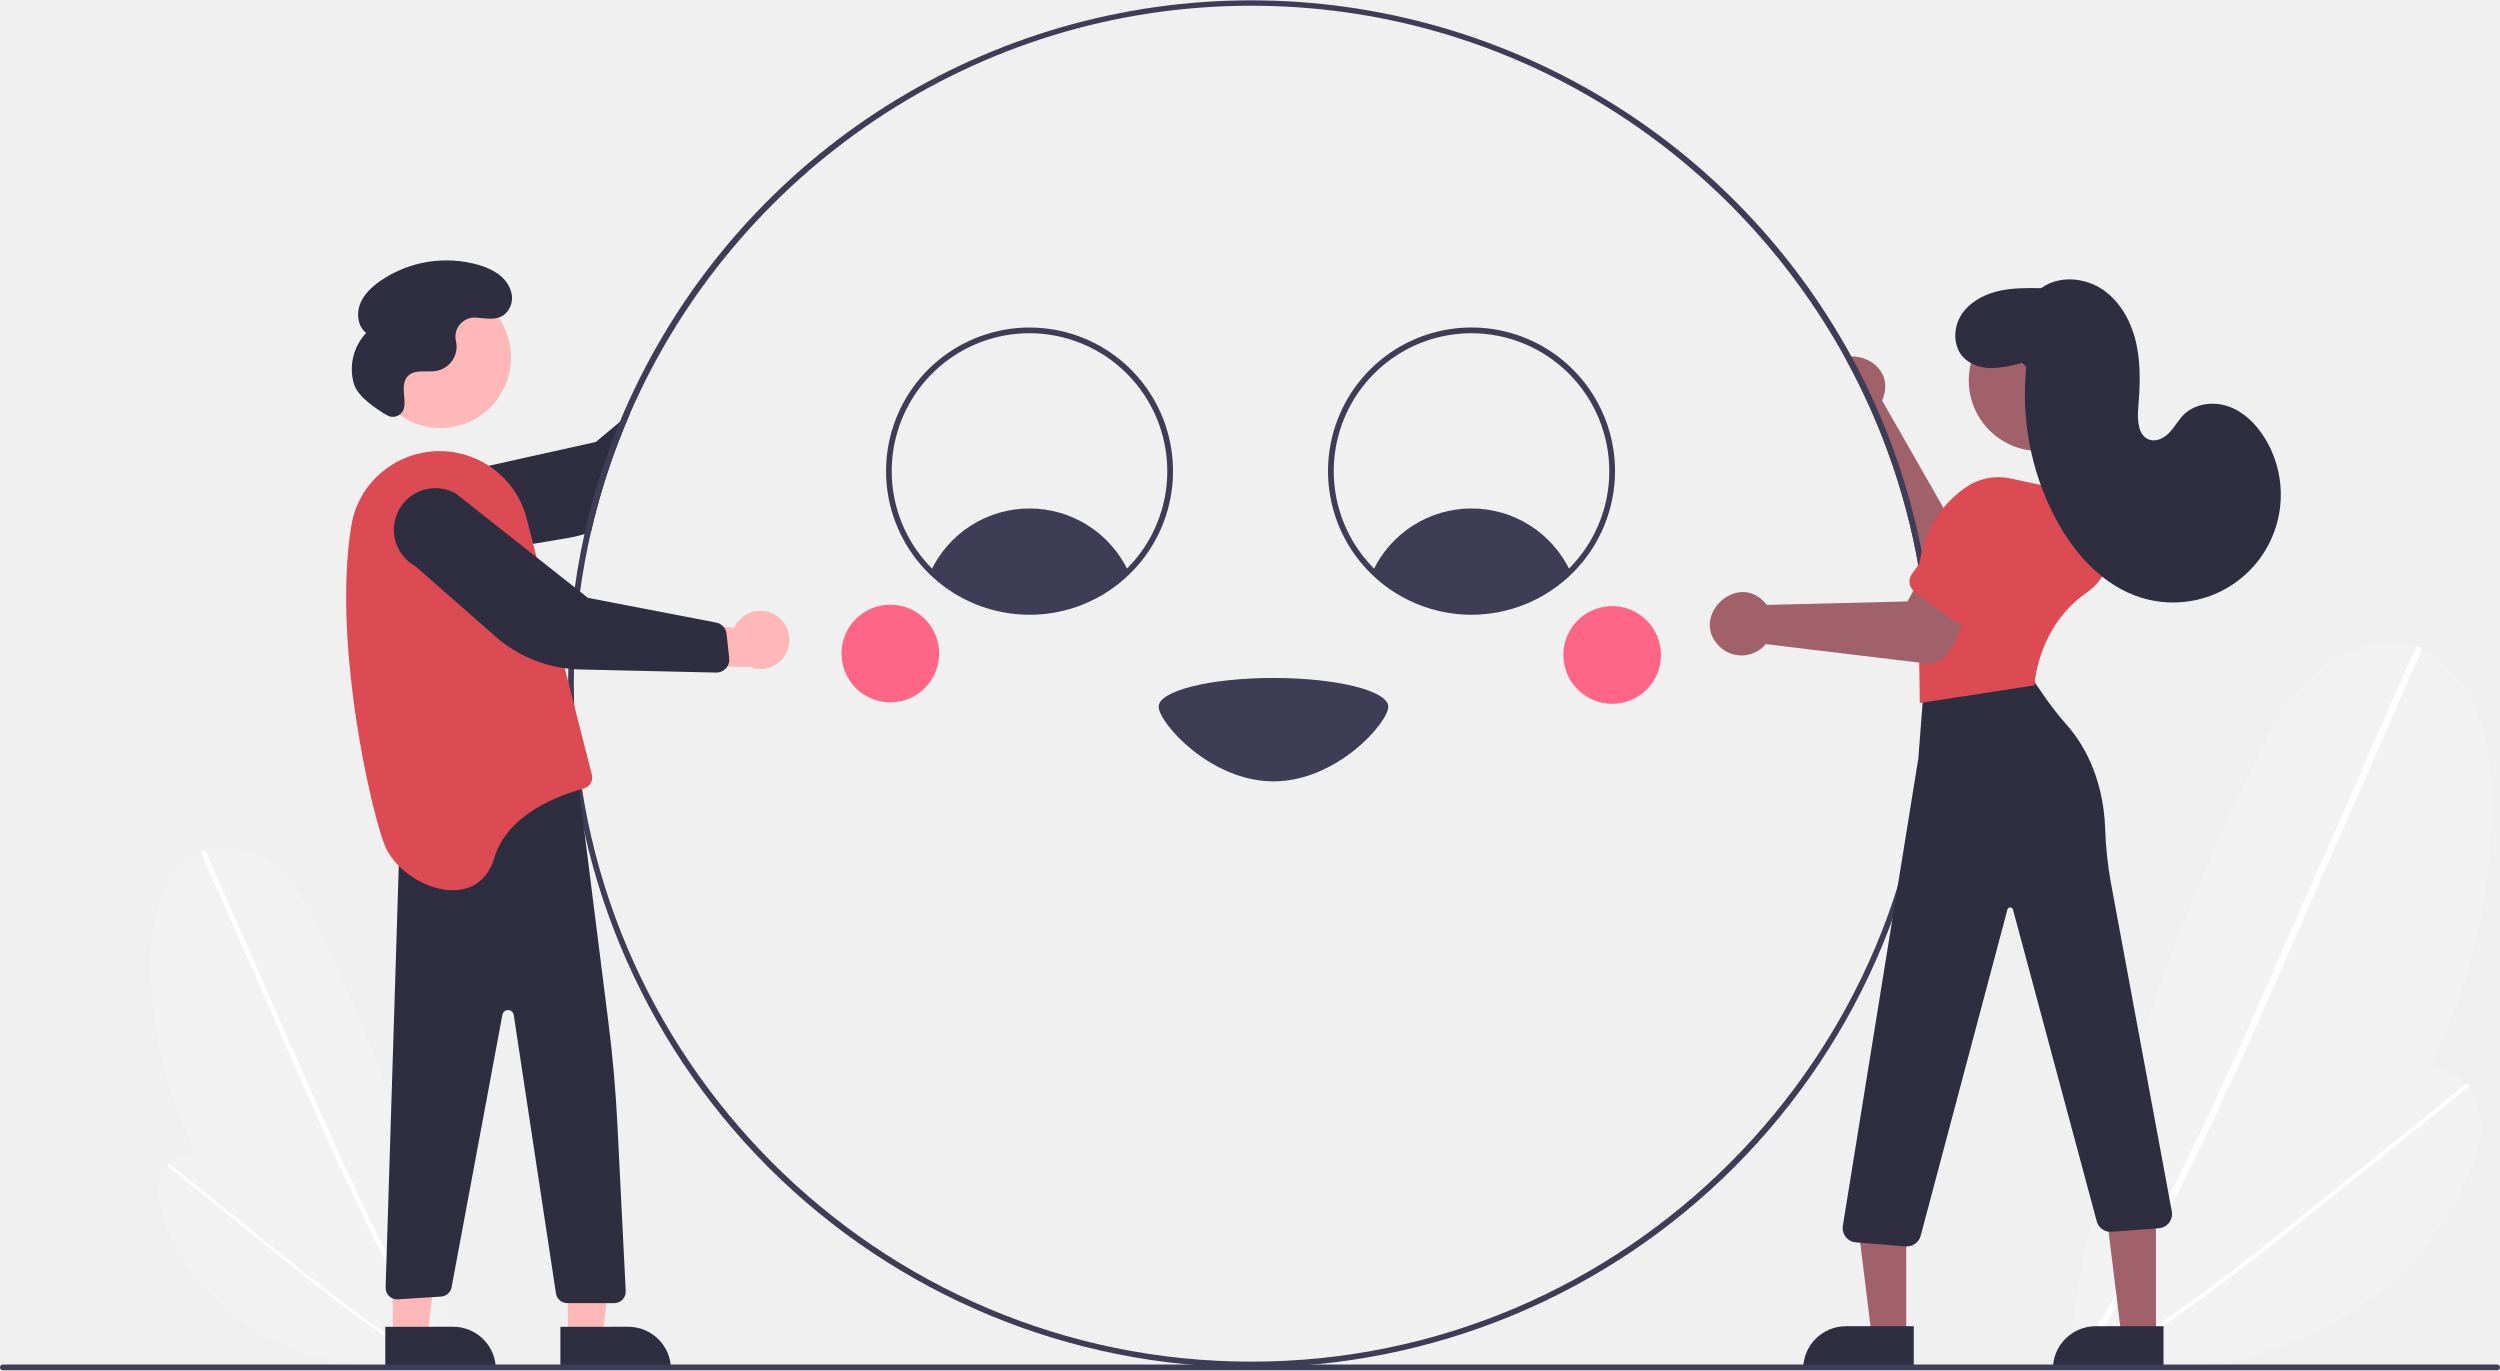
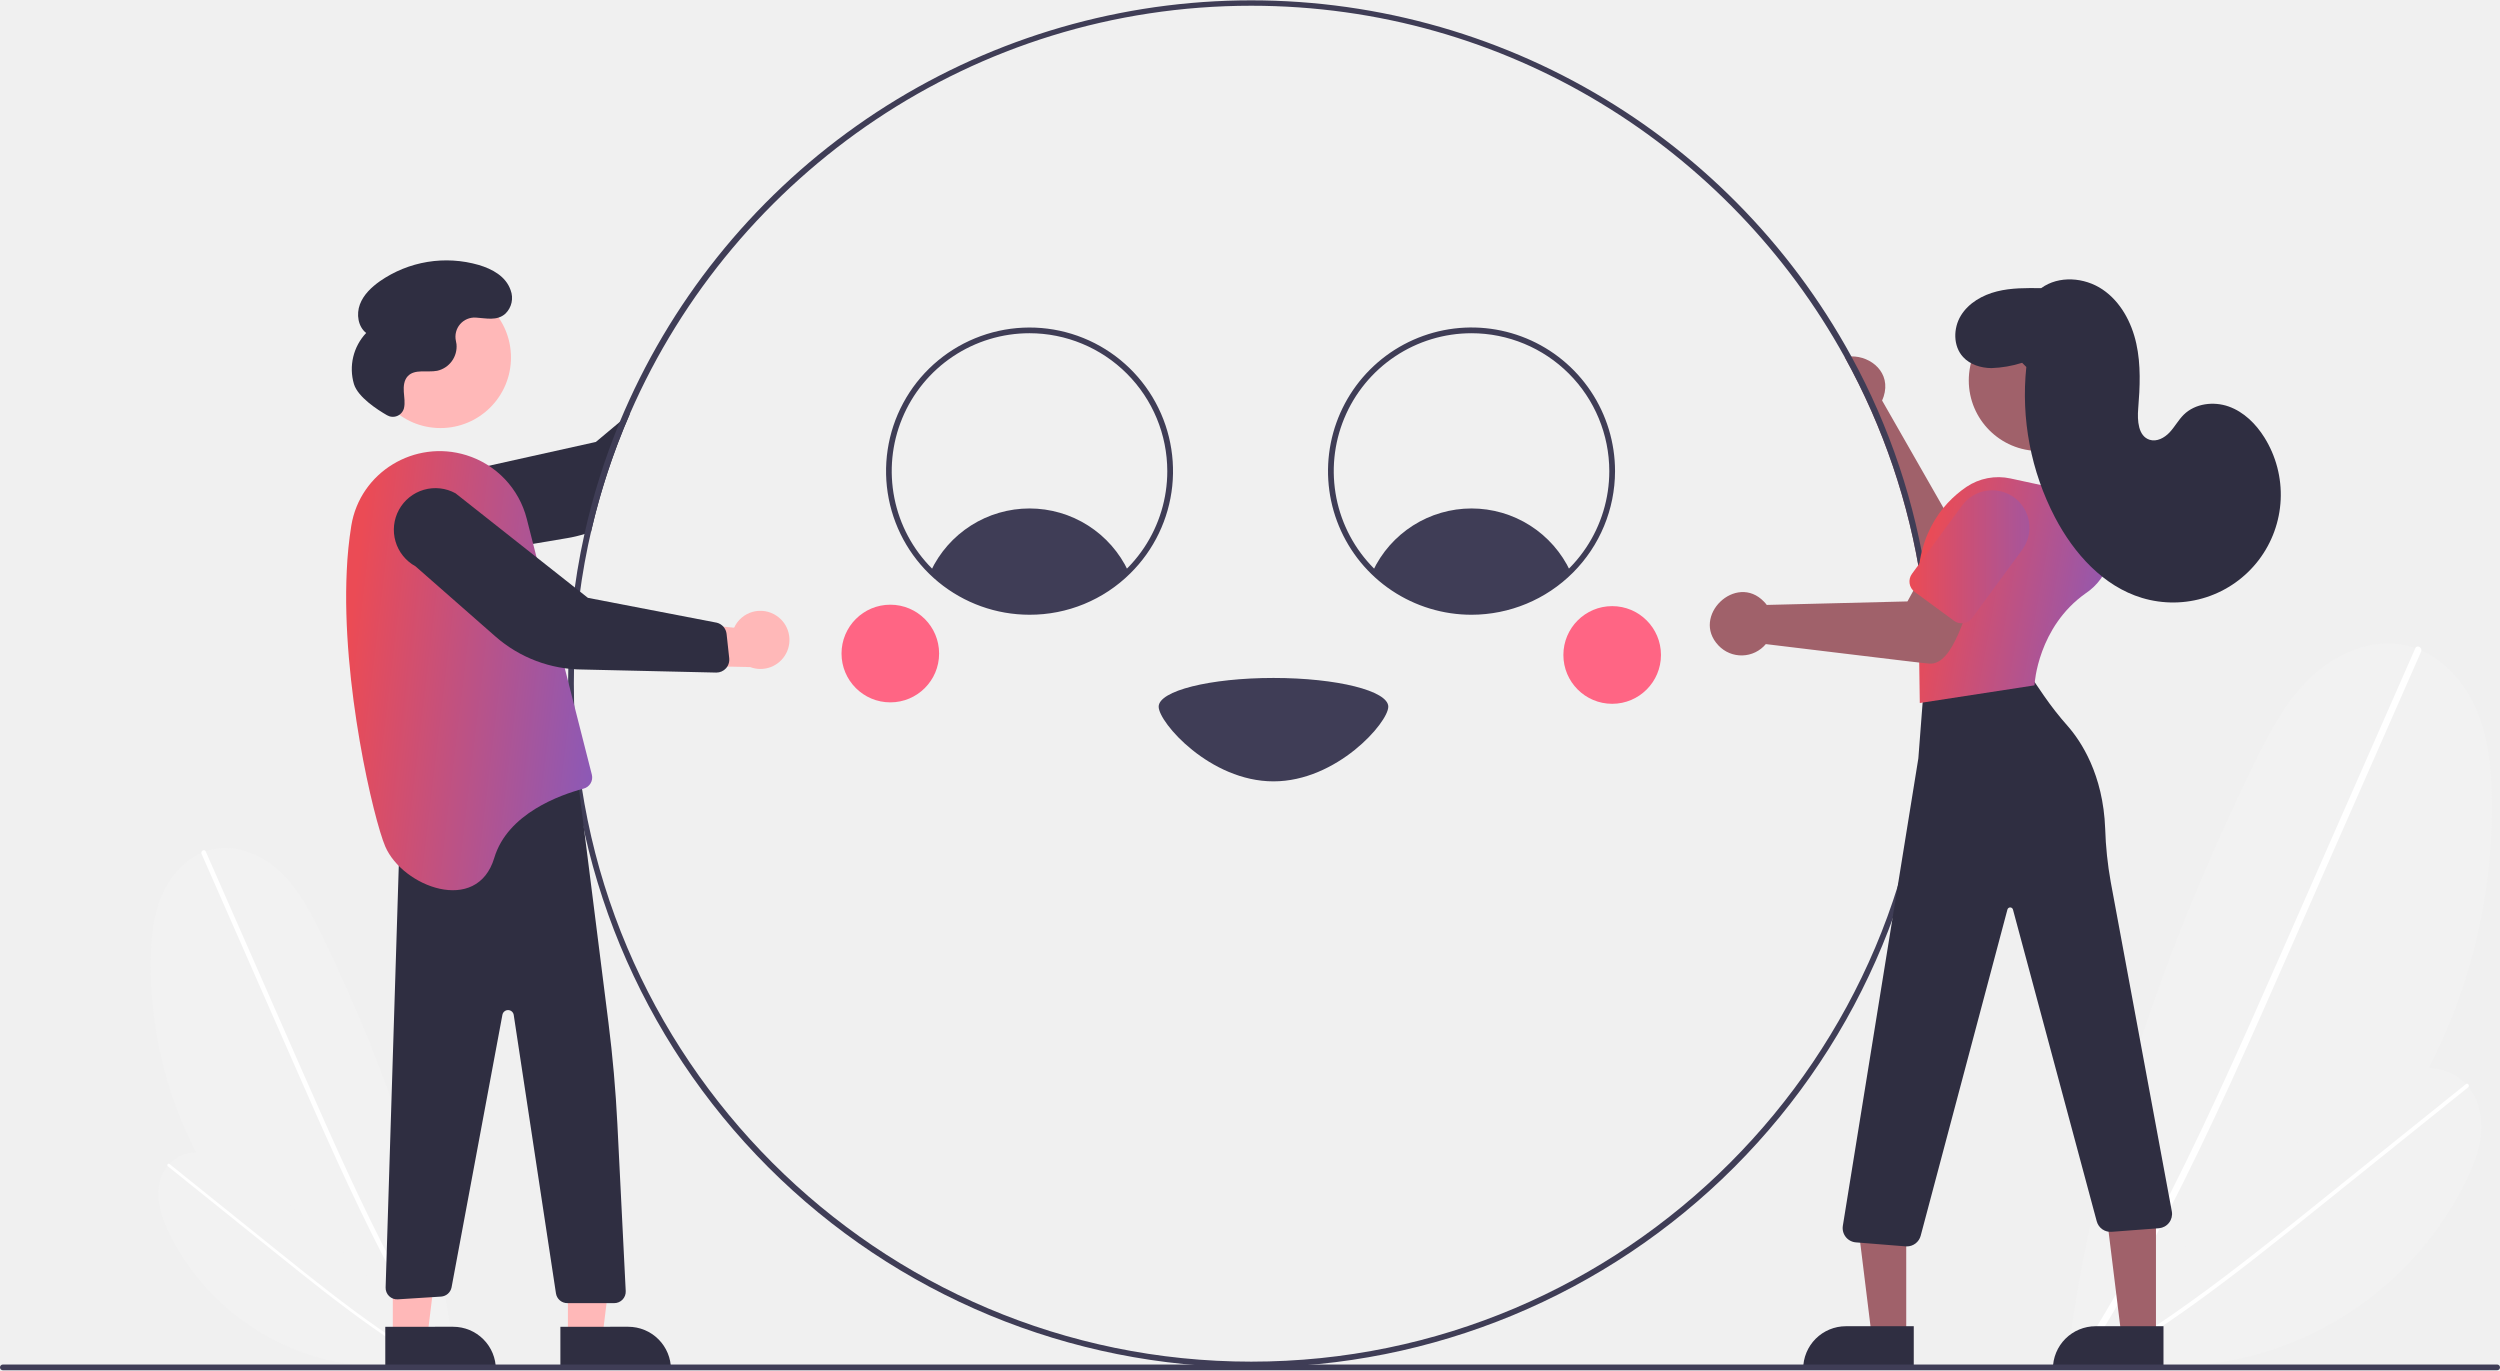
<svg xmlns="http://www.w3.org/2000/svg" width="343" height="188" viewBox="0 0 343 188" fill="none">
  <path d="M62.45 186.549C50.346 183.396 39.651 176.268 32.078 166.306C24.505 156.344 20.494 144.126 20.686 131.61C20.734 128.491 21.062 125.308 22.372 122.478C23.681 119.648 26.114 117.2 29.158 116.53C32.479 115.798 35.983 117.294 38.459 119.628C40.934 121.962 42.557 125.042 44.05 128.1C53.043 146.519 59.877 166.283 62.435 186.623L62.45 186.549Z" fill="#F2F2F2" />
  <path d="M27.652 117.145L33.956 131.478L40.259 145.812C42.255 150.351 44.247 154.893 46.311 159.402C48.356 163.872 50.471 168.311 52.728 172.678C54.981 177.039 57.376 181.329 59.976 185.493C60.299 186.012 60.626 186.528 60.956 187.043C61.185 187.399 61.756 187.069 61.526 186.71C58.876 182.576 56.435 178.313 54.145 173.97C51.853 169.622 49.711 165.197 47.648 160.737C45.573 156.253 43.579 151.733 41.59 147.21C39.496 142.45 37.402 137.69 35.309 132.929L29.006 118.596L28.222 116.812C28.051 116.424 27.483 116.76 27.652 117.145V117.145Z" fill="white" />
  <path d="M59.821 186.649C52.686 188.282 45.21 187.471 38.592 184.345C31.973 181.219 26.594 175.96 23.318 169.41C22.502 167.778 21.814 166.036 21.73 164.213C21.647 162.39 22.25 160.462 23.649 159.291C25.176 158.014 27.399 157.844 29.314 158.387C31.228 158.93 32.901 160.09 34.502 161.275C44.139 168.408 53.018 176.823 59.833 186.692L59.821 186.649Z" fill="#F2F2F2" />
  <path d="M23.034 160.018L30.173 165.757L37.312 171.495C39.572 173.313 41.832 175.132 44.119 176.916C46.387 178.684 48.682 180.417 51.032 182.074C53.378 183.73 55.779 185.31 58.252 186.77C58.56 186.951 58.869 187.131 59.179 187.309C59.394 187.433 59.601 187.107 59.385 186.982C56.894 185.552 54.477 183.998 52.117 182.362C49.754 180.725 47.448 179.006 45.174 177.248C42.887 175.48 40.632 173.672 38.38 171.862C36.009 169.956 33.638 168.05 31.267 166.144L24.128 160.405L23.24 159.691C23.047 159.536 22.842 159.864 23.034 160.018Z" fill="white" />
  <path d="M283.648 186.191C300.527 181.794 315.443 171.853 326.003 157.96C336.564 144.068 342.158 127.029 341.889 109.576C341.822 105.227 341.366 100.787 339.539 96.841C337.713 92.894 334.32 89.481 330.076 88.546C325.444 87.525 320.557 89.612 317.105 92.867C313.654 96.122 311.39 100.416 309.308 104.681C296.766 130.367 287.237 157.929 283.67 186.294L283.648 186.191Z" fill="#F2F2F2" />
-   <path d="M332.176 89.403L323.386 109.391L314.596 129.38C311.812 135.71 309.034 142.043 306.156 148.332C303.304 154.565 300.354 160.755 297.207 166.846C294.065 172.927 290.725 178.91 287.1 184.717C286.648 185.44 286.192 186.161 285.732 186.878C285.414 187.375 284.617 186.914 284.938 186.414C288.633 180.649 292.037 174.704 295.23 168.647C298.427 162.585 301.415 156.414 304.292 150.194C307.184 143.941 309.966 137.637 312.74 131.33C315.66 124.692 318.579 118.053 321.498 111.414L330.288 91.426L331.382 88.939C331.62 88.397 332.412 88.865 332.176 89.403V89.403Z" fill="white" />
+   <path d="M332.176 89.403L323.386 109.391L314.596 129.38C311.812 135.71 309.034 142.043 306.156 148.332C303.304 154.565 300.354 160.755 297.207 166.846C294.065 172.927 290.725 178.91 287.1 184.717C286.648 185.44 286.192 186.161 285.732 186.878C285.414 187.375 284.617 186.914 284.938 186.414C288.633 180.649 292.037 174.704 295.23 168.647C298.427 162.585 301.415 156.414 304.292 150.194C307.184 143.941 309.966 137.637 312.74 131.33C315.66 124.692 318.579 118.053 321.498 111.414L330.288 91.426L331.382 88.939C331.62 88.397 332.412 88.865 332.176 89.403Z" fill="white" />
  <path d="M287.314 186.33C297.263 188.607 307.688 187.476 316.919 183.117C326.149 178.757 333.649 171.423 338.218 162.288C339.356 160.012 340.316 157.584 340.432 155.042C340.549 152.499 339.708 149.81 337.757 148.178C335.627 146.397 332.527 146.16 329.857 146.917C327.187 147.674 324.854 149.292 322.622 150.944C309.182 160.891 296.8 172.626 287.297 186.389L287.314 186.33Z" fill="#F2F2F2" />
-   <path d="M338.617 149.191L328.662 157.194L318.706 165.197C315.554 167.731 312.403 170.268 309.213 172.756C306.05 175.222 302.849 177.638 299.573 179.95C296.301 182.258 292.953 184.462 289.504 186.498C289.075 186.751 288.644 187.002 288.211 187.25C287.912 187.422 287.623 186.968 287.924 186.794C291.398 184.8 294.769 182.633 298.06 180.351C301.355 178.067 304.571 175.671 307.742 173.219C310.931 170.754 314.075 168.233 317.217 165.708C320.523 163.05 323.83 160.392 327.136 157.734L337.091 149.731L338.33 148.736C338.599 148.519 338.885 148.976 338.617 149.191V149.191Z" fill="white" />
+   <path d="M338.617 149.191L328.662 157.194L318.706 165.197C315.554 167.731 312.403 170.268 309.213 172.756C306.05 175.222 302.849 177.638 299.573 179.95C296.301 182.258 292.953 184.462 289.504 186.498C289.075 186.751 288.644 187.002 288.211 187.25C287.912 187.422 287.623 186.968 287.924 186.794C291.398 184.8 294.769 182.633 298.06 180.351C301.355 178.067 304.571 175.671 307.742 173.219C310.931 170.754 314.075 168.233 317.217 165.708C320.523 163.05 323.83 160.392 327.136 157.734L337.091 149.731L338.33 148.736C338.599 148.519 338.885 148.976 338.617 149.191Z" fill="white" />
  <path d="M85.035 57.886V57.889L81.751 60.636L59.166 65.658C58.471 65.939 57.839 66.355 57.304 66.881C56.769 67.407 56.343 68.033 56.051 68.724C55.46 70.119 55.446 71.692 56.014 73.097C56.295 73.793 56.71 74.426 57.236 74.961C57.762 75.496 58.388 75.922 59.078 76.215C60.472 76.807 62.043 76.82 63.447 76.252L77.832 73.828C78.629 73.696 79.416 73.509 80.187 73.268C80.491 73.178 80.79 73.075 81.085 72.969C82.364 67.393 84.159 61.949 86.449 56.707L85.035 57.886Z" fill="#2F2E41" />
  <path d="M272.618 71.759L269.488 71.739L267.814 71.731L258.225 54.953C258.305 54.778 258.375 54.597 258.434 54.413C259.501 51.118 256.685 48.852 254.003 48.899C253.698 48.899 253.394 48.934 253.098 49.006C258.38 58.573 261.923 69.003 263.561 79.811C263.833 79.888 264.111 79.943 264.392 79.976C265.855 80.108 267.328 80.058 268.779 79.827C270.732 79.578 272.579 79.228 273.564 79.302L272.618 71.759Z" fill="#A0616A" />
-   <path d="M282.937 72.079L271.43 70.479C271.008 70.42 270.58 70.516 270.223 70.747C269.866 70.979 269.604 71.331 269.485 71.74C269.46 71.822 269.442 71.907 269.429 71.992L268.508 78.625C268.446 79.09 268.569 79.561 268.851 79.936C269.134 80.311 269.552 80.559 270.016 80.627L281.523 82.228C282.868 82.415 284.232 82.061 285.315 81.242C286.399 80.423 287.113 79.206 287.3 77.861C287.487 76.515 287.133 75.15 286.315 74.065C285.497 72.981 284.281 72.266 282.937 72.079V72.079Z" fill="#DC4B53" />
-   <path d="M264.39 79.977C262.798 69.083 259.28 58.559 254.002 48.9C245.515 33.369 232.816 20.555 217.369 11.935C201.921 3.314 184.354 -0.761 166.692 0.178C149.031 1.118 131.994 7.033 117.546 17.244C103.098 27.454 91.828 41.543 85.034 57.886V57.89C82.974 62.865 81.351 68.011 80.186 73.269C78.692 80.011 77.941 86.897 77.945 93.803C77.945 118.681 87.82 142.54 105.397 160.132C122.973 177.723 146.813 187.606 171.67 187.606C196.527 187.606 220.366 177.723 237.943 160.132C255.52 142.54 265.394 118.681 265.394 93.803C265.396 89.176 265.06 84.555 264.39 79.977V79.977ZM171.67 186.818C120.425 186.818 78.733 145.091 78.733 93.803C78.718 81.037 81.345 68.407 86.447 56.708C100.79 23.825 133.593 0.788 171.67 0.788C206.698 0.788 237.261 20.286 253.096 49.006C258.378 58.574 261.921 69.004 263.559 79.811C264.258 84.442 264.608 89.119 264.607 93.803C264.607 145.091 222.915 186.818 171.67 186.818Z" fill="#3F3D56" />
+   <path d="M282.937 72.079L271.43 70.479C271.008 70.42 270.58 70.516 270.223 70.747C269.866 70.979 269.604 71.331 269.485 71.74C269.46 71.822 269.442 71.907 269.429 71.992L268.508 78.625C268.446 79.09 268.569 79.561 268.851 79.936C269.134 80.311 269.552 80.559 270.016 80.627L281.523 82.228C282.868 82.415 284.232 82.061 285.315 81.242C286.399 80.423 287.113 79.206 287.3 77.861C287.487 76.515 287.133 75.15 286.315 74.065C285.497 72.981 284.281 72.266 282.937 72.079V72.079Z" fill="url(#paint0_linear_318_151)" />
+   <path d="M264.39 79.977C262.798 69.083 259.28 58.559 254.002 48.9C245.515 33.369 232.816 20.555 217.369 11.935C201.921 3.314 184.354 -0.761 166.692 0.178C149.031 1.118 131.994 7.033 117.546 17.244C103.098 27.454 91.828 41.543 85.034 57.886V57.89C82.974 62.865 81.351 68.011 80.186 73.269C78.692 80.011 77.941 86.897 77.945 93.803C77.945 118.681 87.82 142.54 105.397 160.132C122.973 177.723 146.813 187.606 171.67 187.606C196.527 187.606 220.366 177.723 237.943 160.132C255.52 142.54 265.394 118.681 265.394 93.803C265.396 89.176 265.06 84.555 264.39 79.977ZM171.67 186.818C120.425 186.818 78.733 145.091 78.733 93.803C78.718 81.037 81.345 68.407 86.447 56.708C100.79 23.825 133.593 0.788 171.67 0.788C206.698 0.788 237.261 20.286 253.096 49.006C258.378 58.574 261.921 69.004 263.559 79.811C264.258 84.442 264.608 89.119 264.607 93.803C264.607 145.091 222.915 186.818 171.67 186.818Z" fill="#3F3D56" />
  <path d="M141.25 84.343C136.69 84.342 132.272 82.757 128.749 79.859C125.227 76.96 122.82 72.927 121.938 68.449C121.056 63.972 121.755 59.326 123.915 55.307C126.075 51.287 129.562 48.143 133.781 46.411C138 44.679 142.689 44.466 147.047 45.809C151.405 47.152 155.162 49.968 157.677 53.776C160.191 57.583 161.307 62.146 160.834 66.685C160.36 71.225 158.327 75.459 155.081 78.664C151.403 82.314 146.43 84.356 141.25 84.343ZM141.25 45.718C137.511 45.718 133.856 46.828 130.747 48.906C127.638 50.985 125.215 53.94 123.784 57.397C122.353 60.854 121.979 64.659 122.708 68.329C123.437 71.999 125.238 75.37 127.882 78.016C130.526 80.662 133.894 82.464 137.561 83.194C141.228 83.924 145.029 83.549 148.483 82.117C151.938 80.685 154.89 78.26 156.967 75.148C159.044 72.037 160.153 68.379 160.152 64.637C160.147 59.621 158.153 54.812 154.61 51.266C151.066 47.719 146.262 45.724 141.25 45.718Z" fill="#3F3D56" />
-   <path d="M201.893 84.344C197.999 84.344 194.192 83.188 190.954 81.022C187.716 78.857 185.192 75.779 183.702 72.178C182.212 68.578 181.822 64.615 182.581 60.793C183.341 56.97 185.217 53.459 187.97 50.703C190.724 47.947 194.232 46.07 198.052 45.309C201.871 44.549 205.83 44.939 209.428 46.431C213.026 47.922 216.101 50.448 218.265 53.689C220.428 56.93 221.583 60.74 221.583 64.637C221.577 69.862 219.501 74.871 215.81 78.565C212.118 82.26 207.113 84.338 201.893 84.344V84.344ZM201.893 45.719C198.155 45.719 194.5 46.828 191.392 48.907C188.283 50.986 185.86 53.941 184.43 57.398C182.999 60.854 182.625 64.658 183.354 68.328C184.083 71.998 185.884 75.369 188.527 78.014C191.171 80.66 194.539 82.462 198.205 83.192C201.872 83.922 205.673 83.547 209.127 82.115C212.581 80.683 215.533 78.259 217.61 75.148C219.687 72.037 220.796 68.379 220.796 64.637C220.79 59.621 218.797 54.813 215.253 51.266C211.709 47.72 206.905 45.725 201.893 45.719V45.719Z" fill="#3F3D56" />
-   <path d="M154.804 78.384C151.193 81.95 146.323 83.949 141.25 83.949C136.177 83.949 131.307 81.95 127.695 78.384C128.903 75.806 130.819 73.626 133.219 72.099C135.62 70.572 138.405 69.761 141.25 69.761C144.094 69.761 146.88 70.572 149.281 72.099C151.681 73.626 153.597 75.806 154.804 78.384V78.384Z" fill="#3F3D56" />
-   <path d="M215.449 78.384C211.837 81.95 206.968 83.949 201.894 83.949C196.821 83.949 191.952 81.95 188.34 78.384C189.547 75.806 191.463 73.626 193.864 72.099C196.264 70.572 199.05 69.761 201.894 69.761C204.739 69.761 207.525 70.572 209.925 72.099C212.326 73.626 214.242 75.806 215.449 78.384V78.384Z" fill="#3F3D56" />
+   <path d="M201.893 84.344C197.999 84.344 194.192 83.188 190.954 81.022C187.716 78.857 185.192 75.779 183.702 72.178C182.212 68.578 181.822 64.615 182.581 60.793C183.341 56.97 185.217 53.459 187.97 50.703C190.724 47.947 194.232 46.07 198.052 45.309C201.871 44.549 205.83 44.939 209.428 46.431C213.026 47.922 216.101 50.448 218.265 53.689C220.428 56.93 221.583 60.74 221.583 64.637C221.577 69.862 219.501 74.871 215.81 78.565C212.118 82.26 207.113 84.338 201.893 84.344ZM201.893 45.719C198.155 45.719 194.5 46.828 191.392 48.907C188.283 50.986 185.86 53.941 184.43 57.398C182.999 60.854 182.625 64.658 183.354 68.328C184.083 71.998 185.884 75.369 188.527 78.014C191.171 80.66 194.539 82.462 198.205 83.192C201.872 83.922 205.673 83.547 209.127 82.115C212.581 80.683 215.533 78.259 217.61 75.148C219.687 72.037 220.796 68.379 220.796 64.637C220.79 59.621 218.797 54.813 215.253 51.266C211.709 47.72 206.905 45.725 201.893 45.719Z" fill="#3F3D56" />
+   <path d="M154.804 78.384C151.193 81.95 146.323 83.949 141.25 83.949C136.177 83.949 131.307 81.95 127.695 78.384C128.903 75.806 130.819 73.626 133.219 72.099C135.62 70.572 138.405 69.761 141.25 69.761C144.094 69.761 146.88 70.572 149.281 72.099C151.681 73.626 153.597 75.806 154.804 78.384Z" fill="#3F3D56" />
+   <path d="M215.449 78.384C211.837 81.95 206.968 83.949 201.894 83.949C196.821 83.949 191.952 81.95 188.34 78.384C189.547 75.806 191.463 73.626 193.864 72.099C196.264 70.572 199.05 69.761 201.894 69.761C204.739 69.761 207.525 70.572 209.925 72.099C212.326 73.626 214.242 75.806 215.449 78.384Z" fill="#3F3D56" />
  <path d="M158.969 96.956C158.969 94.779 166.021 93.015 174.721 93.015C183.42 93.015 190.473 94.779 190.473 96.956C190.473 99.133 183.42 107.203 174.721 107.203C166.021 107.203 158.969 99.133 158.969 96.956Z" fill="#3F3D56" />
  <path d="M122.152 96.365C125.849 96.365 128.846 93.365 128.846 89.665C128.846 85.965 125.849 82.965 122.152 82.965C118.454 82.965 115.457 85.965 115.457 89.665C115.457 93.365 118.454 96.365 122.152 96.365Z" fill="#FF6584" />
  <path d="M221.191 96.562C224.888 96.562 227.885 93.562 227.885 89.861C227.885 86.161 224.888 83.161 221.191 83.161C217.493 83.161 214.496 86.161 214.496 89.861C214.496 93.562 217.493 96.562 221.191 96.562Z" fill="#FF6584" />
  <path d="M77.919 182.625L82.747 182.625L85.043 163.987L77.918 163.988L77.919 182.625Z" fill="#FFB8B8" />
-   <path d="M92.059 187.899L76.885 187.9L76.885 182.033L86.196 182.032C87.751 182.032 89.242 182.65 90.341 183.751C91.441 184.851 92.058 186.343 92.059 187.899V187.899V187.899Z" fill="#2F2E41" />
+   <path d="M92.059 187.899L76.885 187.9L76.885 182.033L86.196 182.032C87.751 182.032 89.242 182.65 90.341 183.751C91.441 184.851 92.058 186.343 92.059 187.899Z" fill="#2F2E41" />
  <path d="M53.895 182.625L58.723 182.625L61.02 163.987L53.895 163.988L53.895 182.625Z" fill="#FFB8B8" />
-   <path d="M68.035 187.899L52.862 187.9L52.861 182.033L62.172 182.032C63.727 182.032 65.218 182.65 66.318 183.751C67.417 184.851 68.035 186.343 68.035 187.899V187.899V187.899Z" fill="#2F2E41" />
+   <path d="M68.035 187.899L52.862 187.9L52.861 182.033L62.172 182.032C63.727 182.032 65.218 182.65 66.318 183.751C67.417 184.851 68.035 186.343 68.035 187.899Z" fill="#2F2E41" />
  <path d="M79.237 106.664L83.481 140.317C84.064 144.944 84.473 149.587 84.706 154.248L85.849 177.135C85.86 177.348 85.827 177.561 85.753 177.762C85.678 177.962 85.564 178.145 85.417 178.3C85.27 178.455 85.093 178.578 84.897 178.662C84.7 178.746 84.489 178.79 84.276 178.79H77.835C77.458 178.79 77.093 178.655 76.808 178.409C76.522 178.163 76.334 177.823 76.277 177.45L70.484 139.253C70.456 139.069 70.364 138.901 70.224 138.778C70.084 138.656 69.905 138.587 69.719 138.584C69.533 138.58 69.352 138.643 69.208 138.761C69.063 138.879 68.966 139.044 68.931 139.227L61.953 176.637C61.884 176.973 61.707 177.277 61.449 177.504C61.191 177.73 60.867 177.866 60.525 177.892L54.596 178.268C54.376 178.284 54.155 178.254 53.948 178.179C53.74 178.104 53.55 177.986 53.391 177.834C53.232 177.681 53.106 177.496 53.023 177.291C52.94 177.087 52.9 176.867 52.907 176.646L54.821 115.335L79.237 106.664Z" fill="#2F2E41" />
  <path d="M60.434 58.73C65.776 58.73 70.106 54.396 70.106 49.049C70.106 43.703 65.776 39.369 60.434 39.369C55.092 39.369 50.762 43.703 50.762 49.049C50.762 54.396 55.092 58.73 60.434 58.73Z" fill="#FFB8B8" />
-   <path d="M52.851 116.123C55.214 121.641 65.453 125.582 67.816 117.699C69.643 111.606 76.881 109.044 80.075 108.197C80.476 108.09 80.82 107.829 81.03 107.47C81.241 107.112 81.302 106.685 81.201 106.281L72.273 71.184C71.754 69.14 70.718 67.263 69.266 65.734C67.814 64.205 65.994 63.074 63.98 62.45C56.884 60.251 49.402 64.779 48.2 72.114C47.872 74.171 47.663 76.245 47.574 78.326C46.834 93.811 51.296 112.489 52.851 116.123Z" fill="#DC4B53" />
-   <path d="M106.575 84.504C106.098 84.175 105.556 83.954 104.985 83.857C104.414 83.761 103.829 83.79 103.271 83.944C102.713 84.099 102.195 84.373 101.755 84.749C101.314 85.125 100.961 85.593 100.721 86.12L86.711 84.798L90.146 91.259L102.924 91.524C103.835 91.869 104.842 91.868 105.752 91.52C106.663 91.172 107.415 90.502 107.865 89.637C108.315 88.772 108.432 87.771 108.194 86.825C107.956 85.879 107.38 85.053 106.575 84.504V84.504Z" fill="#FFB8B8" />
-   <path d="M99.607 91.689C99.441 91.875 99.237 92.023 99.01 92.124C98.782 92.226 98.536 92.278 98.287 92.278L79.999 91.86C75.572 91.856 71.297 90.244 67.97 87.322L57.004 77.697C56.346 77.336 55.765 76.85 55.295 76.264C54.824 75.679 54.474 75.006 54.264 74.285C54.054 73.564 53.987 72.809 54.069 72.062C54.151 71.316 54.379 70.592 54.74 69.934C55.101 69.276 55.589 68.695 56.174 68.225C56.76 67.756 57.432 67.406 58.153 67.197C58.874 66.988 59.629 66.923 60.375 67.006C61.121 67.089 61.843 67.318 62.5 67.681L80.661 82.024L98.344 85.434C98.698 85.521 99.016 85.715 99.257 85.989C99.497 86.263 99.647 86.604 99.687 86.966L100.05 90.313C100.089 90.672 100.018 91.034 99.846 91.351C99.78 91.473 99.7 91.587 99.607 91.689V91.689Z" fill="#2F2E41" />
+   <path d="M52.851 116.123C55.214 121.641 65.453 125.582 67.816 117.699C69.643 111.606 76.881 109.044 80.075 108.197C80.476 108.09 80.82 107.829 81.03 107.47C81.241 107.112 81.302 106.685 81.201 106.281L72.273 71.184C71.754 69.14 70.718 67.263 69.266 65.734C67.814 64.205 65.994 63.074 63.98 62.45C56.884 60.251 49.402 64.779 48.2 72.114C47.872 74.171 47.663 76.245 47.574 78.326C46.834 93.811 51.296 112.489 52.851 116.123Z" fill="url(#paint1_linear_318_151)" />
+   <path d="M106.575 84.504C106.098 84.175 105.556 83.954 104.985 83.857C104.414 83.761 103.829 83.79 103.271 83.944C102.713 84.099 102.195 84.373 101.755 84.749C101.314 85.125 100.961 85.593 100.721 86.12L86.711 84.798L90.146 91.259L102.924 91.524C103.835 91.869 104.842 91.868 105.752 91.52C106.663 91.172 107.415 90.502 107.865 89.637C108.315 88.772 108.432 87.771 108.194 86.825C107.956 85.879 107.38 85.053 106.575 84.504Z" fill="#FFB8B8" />
+   <path d="M99.607 91.689C99.441 91.875 99.237 92.023 99.01 92.124C98.782 92.226 98.536 92.278 98.287 92.278L79.999 91.86C75.572 91.856 71.297 90.244 67.97 87.322L57.004 77.697C56.346 77.336 55.765 76.85 55.295 76.264C54.824 75.679 54.474 75.006 54.264 74.285C54.054 73.564 53.987 72.809 54.069 72.062C54.151 71.316 54.379 70.592 54.74 69.934C55.101 69.276 55.589 68.695 56.174 68.225C56.76 67.756 57.432 67.406 58.153 67.197C58.874 66.988 59.629 66.923 60.375 67.006C61.121 67.089 61.843 67.318 62.5 67.681L80.661 82.024L98.344 85.434C98.698 85.521 99.016 85.715 99.257 85.989C99.497 86.263 99.647 86.604 99.687 86.966L100.05 90.313C100.089 90.672 100.018 91.034 99.846 91.351C99.78 91.473 99.7 91.587 99.607 91.689Z" fill="#2F2E41" />
  <path d="M53.093 56.967C53.301 57.091 53.535 57.165 53.776 57.183C54.018 57.202 54.26 57.165 54.485 57.074C54.71 56.984 54.911 56.843 55.072 56.663C55.234 56.482 55.352 56.267 55.417 56.034L55.423 56.012C55.598 55.277 55.453 54.51 55.402 53.756C55.352 53.002 55.425 52.174 55.938 51.62C56.895 50.587 58.596 51.135 59.978 50.873C60.788 50.693 61.504 50.222 61.993 49.551C62.481 48.88 62.709 48.054 62.632 47.227C62.613 47.07 62.582 46.913 62.547 46.756C62.461 46.359 62.467 45.947 62.567 45.553C62.666 45.159 62.855 44.794 63.12 44.485C63.384 44.176 63.716 43.933 64.09 43.775C64.464 43.616 64.87 43.547 65.275 43.571C66.672 43.651 68.18 44.075 69.336 43.039C69.76 42.631 70.055 42.106 70.182 41.531C70.31 40.956 70.266 40.357 70.056 39.807C69.396 37.9 67.53 36.902 65.684 36.353C63.401 35.693 60.999 35.55 58.653 35.935C56.308 36.32 54.078 37.224 52.125 38.579C50.959 39.402 49.87 40.436 49.373 41.774C48.876 43.113 49.116 44.801 50.236 45.685C49.368 46.605 48.756 47.738 48.462 48.97C48.169 50.202 48.204 51.489 48.564 52.703C49.118 54.488 51.76 56.2 53.093 56.967Z" fill="#2F2E41" />
  <path d="M261.535 182.551H256.707L254.41 163.913L261.536 163.913L261.535 182.551Z" fill="#A0616A" />
-   <path d="M253.257 181.958H262.568V187.825H247.395C247.395 187.055 247.546 186.292 247.841 185.58C248.135 184.868 248.567 184.221 249.112 183.677C249.656 183.132 250.302 182.699 251.014 182.405C251.725 182.11 252.487 181.958 253.257 181.958V181.958Z" fill="#2F2E41" />
+   <path d="M253.257 181.958H262.568V187.825H247.395C247.395 187.055 247.546 186.292 247.841 185.58C248.135 184.868 248.567 184.221 249.112 183.677C249.656 183.132 250.302 182.699 251.014 182.405C251.725 182.11 252.487 181.958 253.257 181.958Z" fill="#2F2E41" />
  <path d="M295.797 182.551H290.969L288.672 163.913L295.798 163.913L295.797 182.551Z" fill="#A0616A" />
-   <path d="M287.519 181.958H296.83V187.825H281.656C281.656 187.055 281.808 186.292 282.103 185.58C282.397 184.868 282.829 184.221 283.373 183.677C283.918 183.132 284.564 182.699 285.275 182.405C285.987 182.11 286.749 181.958 287.519 181.958V181.958Z" fill="#2F2E41" />
+   <path d="M287.519 181.958H296.83V187.825H281.656C281.656 187.055 281.808 186.292 282.103 185.58C282.397 184.868 282.829 184.221 283.373 183.677C283.918 183.132 284.564 182.699 285.275 182.405C285.987 182.11 286.749 181.958 287.519 181.958Z" fill="#2F2E41" />
  <path d="M261.616 171.008C261.563 171.008 261.511 171.006 261.458 171.002L254.625 170.454C254.354 170.433 254.09 170.355 253.85 170.226C253.611 170.098 253.4 169.921 253.232 169.707C253.065 169.492 252.943 169.246 252.875 168.982C252.807 168.719 252.794 168.444 252.838 168.175L263.198 104.043L263.892 94.997C263.923 94.574 264.089 94.172 264.368 93.853C264.646 93.533 265.02 93.312 265.434 93.223L275.855 90.942C276.238 90.856 276.638 90.888 277.003 91.032C277.367 91.177 277.68 91.429 277.901 91.754L280.441 95.471C281.439 96.916 282.523 98.299 283.688 99.612C285.491 101.667 288.556 106.23 288.831 113.697C288.905 116.15 289.16 118.594 289.593 121.009L297.982 166.24C298.025 166.505 298.012 166.776 297.946 167.037C297.88 167.297 297.762 167.541 297.598 167.754C297.434 167.967 297.229 168.144 296.994 168.274C296.76 168.404 296.501 168.485 296.234 168.512L289.756 169.003C289.293 169.049 288.828 168.928 288.446 168.663C288.063 168.397 287.788 168.003 287.669 167.553L276.179 124.79C276.156 124.706 276.107 124.632 276.038 124.579C275.969 124.526 275.885 124.498 275.798 124.498C275.711 124.498 275.627 124.527 275.558 124.58C275.49 124.633 275.44 124.707 275.418 124.791L263.518 169.544C263.406 169.964 263.159 170.335 262.815 170.599C262.471 170.864 262.049 171.008 261.616 171.008Z" fill="#2F2E41" />
  <path d="M279.789 61.876C285.131 61.876 289.461 57.542 289.461 52.196C289.461 46.85 285.131 42.516 279.789 42.516C274.448 42.516 270.117 46.85 270.117 52.196C270.117 57.542 274.448 61.876 279.789 61.876Z" fill="#A0616A" />
-   <path d="M263.396 96.452L263.196 82.628C262.459 73.787 266.371 69.145 269.783 66.809C270.663 66.215 271.654 65.805 272.697 65.606C273.74 65.406 274.812 65.42 275.849 65.647L283.461 67.294C284.521 67.525 285.523 67.969 286.407 68.599C287.29 69.229 288.037 70.032 288.602 70.959C289.142 71.833 289.497 72.809 289.644 73.827C289.791 74.845 289.728 75.882 289.458 76.874C288.929 78.73 287.756 80.338 286.15 81.407C279.609 86.028 279.148 93.79 279.144 93.868L279.136 94.029L263.396 96.452Z" fill="#DC4B53" />
+   <path d="M263.396 96.452L263.196 82.628C262.459 73.787 266.371 69.145 269.783 66.809C270.663 66.215 271.654 65.805 272.697 65.606C273.74 65.406 274.812 65.42 275.849 65.647L283.461 67.294C284.521 67.525 285.523 67.969 286.407 68.599C287.29 69.229 288.037 70.032 288.602 70.959C289.142 71.833 289.497 72.809 289.644 73.827C289.791 74.845 289.728 75.882 289.458 76.874C288.929 78.73 287.756 80.338 286.15 81.407C279.609 86.028 279.148 93.79 279.144 93.868L279.136 94.029L263.396 96.452Z" fill="url(#paint2_linear_318_151)" />
  <path d="M242.269 88.37C241.875 88.841 241.385 89.223 240.833 89.491C240.28 89.759 239.677 89.907 239.063 89.924C238.45 89.942 237.839 89.829 237.272 89.594C236.705 89.358 236.194 89.005 235.773 88.558C231.958 84.554 238.194 78.542 242.023 82.554C242.158 82.692 242.283 82.84 242.398 82.996L261.705 82.515L264.01 78.297L271.092 81.049C269.733 83.16 268.171 91.442 264.615 91.039C264.149 91.052 242.746 88.404 242.269 88.37Z" fill="#A0616A" />
-   <path d="M268.097 85.177L262.699 81.213C262.321 80.934 262.068 80.516 261.997 80.052C261.926 79.587 262.042 79.113 262.319 78.733L269.192 69.36C269.59 68.817 270.091 68.358 270.666 68.009C271.241 67.66 271.879 67.428 272.543 67.326C273.208 67.224 273.886 67.254 274.539 67.414C275.192 67.574 275.807 67.861 276.349 68.26C276.891 68.658 277.35 69.159 277.698 69.734C278.047 70.31 278.279 70.948 278.381 71.614C278.483 72.279 278.453 72.958 278.292 73.611C278.132 74.265 277.845 74.88 277.447 75.423L270.574 84.796C270.295 85.175 269.878 85.428 269.414 85.499C268.949 85.57 268.476 85.455 268.097 85.177V85.177Z" fill="#DC4B53" />
+   <path d="M268.097 85.177L262.699 81.213C262.321 80.934 262.068 80.516 261.997 80.052C261.926 79.587 262.042 79.113 262.319 78.733L269.192 69.36C269.59 68.817 270.091 68.358 270.666 68.009C271.241 67.66 271.879 67.428 272.543 67.326C273.208 67.224 273.886 67.254 274.539 67.414C275.192 67.574 275.807 67.861 276.349 68.26C276.891 68.658 277.35 69.159 277.698 69.734C278.047 70.31 278.279 70.948 278.381 71.614C278.483 72.279 278.453 72.958 278.292 73.611C278.132 74.265 277.845 74.88 277.447 75.423L270.574 84.796C270.295 85.175 269.878 85.428 269.414 85.499C268.949 85.57 268.476 85.455 268.097 85.177Z" fill="url(#paint3_linear_318_151)" />
  <path d="M277.436 49.777C276.069 50.21 274.649 50.455 273.216 50.505C271.784 50.488 270.296 50.033 269.329 48.976C267.955 47.474 267.973 45.028 269.036 43.292C270.099 41.556 272.008 40.475 273.981 39.98C275.954 39.485 278.015 39.508 280.049 39.535C282.464 37.773 285.986 38.041 288.465 39.714C290.943 41.386 292.458 44.221 293.101 47.143C293.744 50.064 293.604 53.098 293.36 56.079C293.226 57.713 293.363 59.835 294.923 60.336C295.907 60.652 296.971 60.072 297.676 59.316C298.381 58.559 298.874 57.62 299.611 56.894C301.183 55.349 303.704 55.036 305.78 55.774C307.855 56.512 309.511 58.157 310.679 60.026C312.271 62.577 313.049 65.553 312.909 68.558C312.769 71.562 311.716 74.453 309.893 76.844C308.069 79.234 305.561 81.012 302.702 81.94C299.843 82.868 296.77 82.901 293.892 82.037C288.566 80.436 284.545 75.938 281.958 71.011C278.64 64.663 277.268 57.476 278.012 50.35L277.436 49.777Z" fill="#2F2E41" />
  <path d="M342.606 188H0.394C0.289 188 0.189 187.959 0.115 187.885C0.041 187.811 0 187.711 0 187.606C0 187.502 0.041 187.401 0.115 187.327C0.189 187.253 0.289 187.212 0.394 187.212H342.606C342.711 187.212 342.811 187.253 342.885 187.327C342.959 187.401 343 187.502 343 187.606C343 187.711 342.959 187.811 342.885 187.885C342.811 187.959 342.711 188 342.606 188Z" fill="#3F3D56" />
+   <defs>
+     <linearGradient id="paint0_linear_318_151" x1="268.492" y1="76.161" x2="286.18" y2="82.125" gradientUnits="userSpaceOnUse">
+       <stop stop-color="#EB4B55" />
+       <stop offset="1" stop-color="#8D59B5" />
+     </linearGradient>
+     <linearGradient id="paint1_linear_318_151" x1="47.492" y1="90.955" x2="82.268" y2="95.072" gradientUnits="userSpaceOnUse">
+       <stop stop-color="#EB4B55" />
+       <stop offset="1" stop-color="#8D59B5" />
+     </linearGradient>
+     <linearGradient id="paint2_linear_318_151" x1="263.105" y1="80.413" x2="290.023" y2="85.298" gradientUnits="userSpaceOnUse">
+       <stop stop-color="#EB4B55" />
+       <stop offset="1" stop-color="#8D59B5" />
+     </linearGradient>
+     <linearGradient id="paint3_linear_318_151" x1="261.977" y1="76.072" x2="284.499" y2="76.058" gradientUnits="userSpaceOnUse">
+       <stop stop-color="#EB4B55" />
+       <stop offset="1" stop-color="#8D59B5" />
+     </linearGradient>
+   </defs>
</svg>
